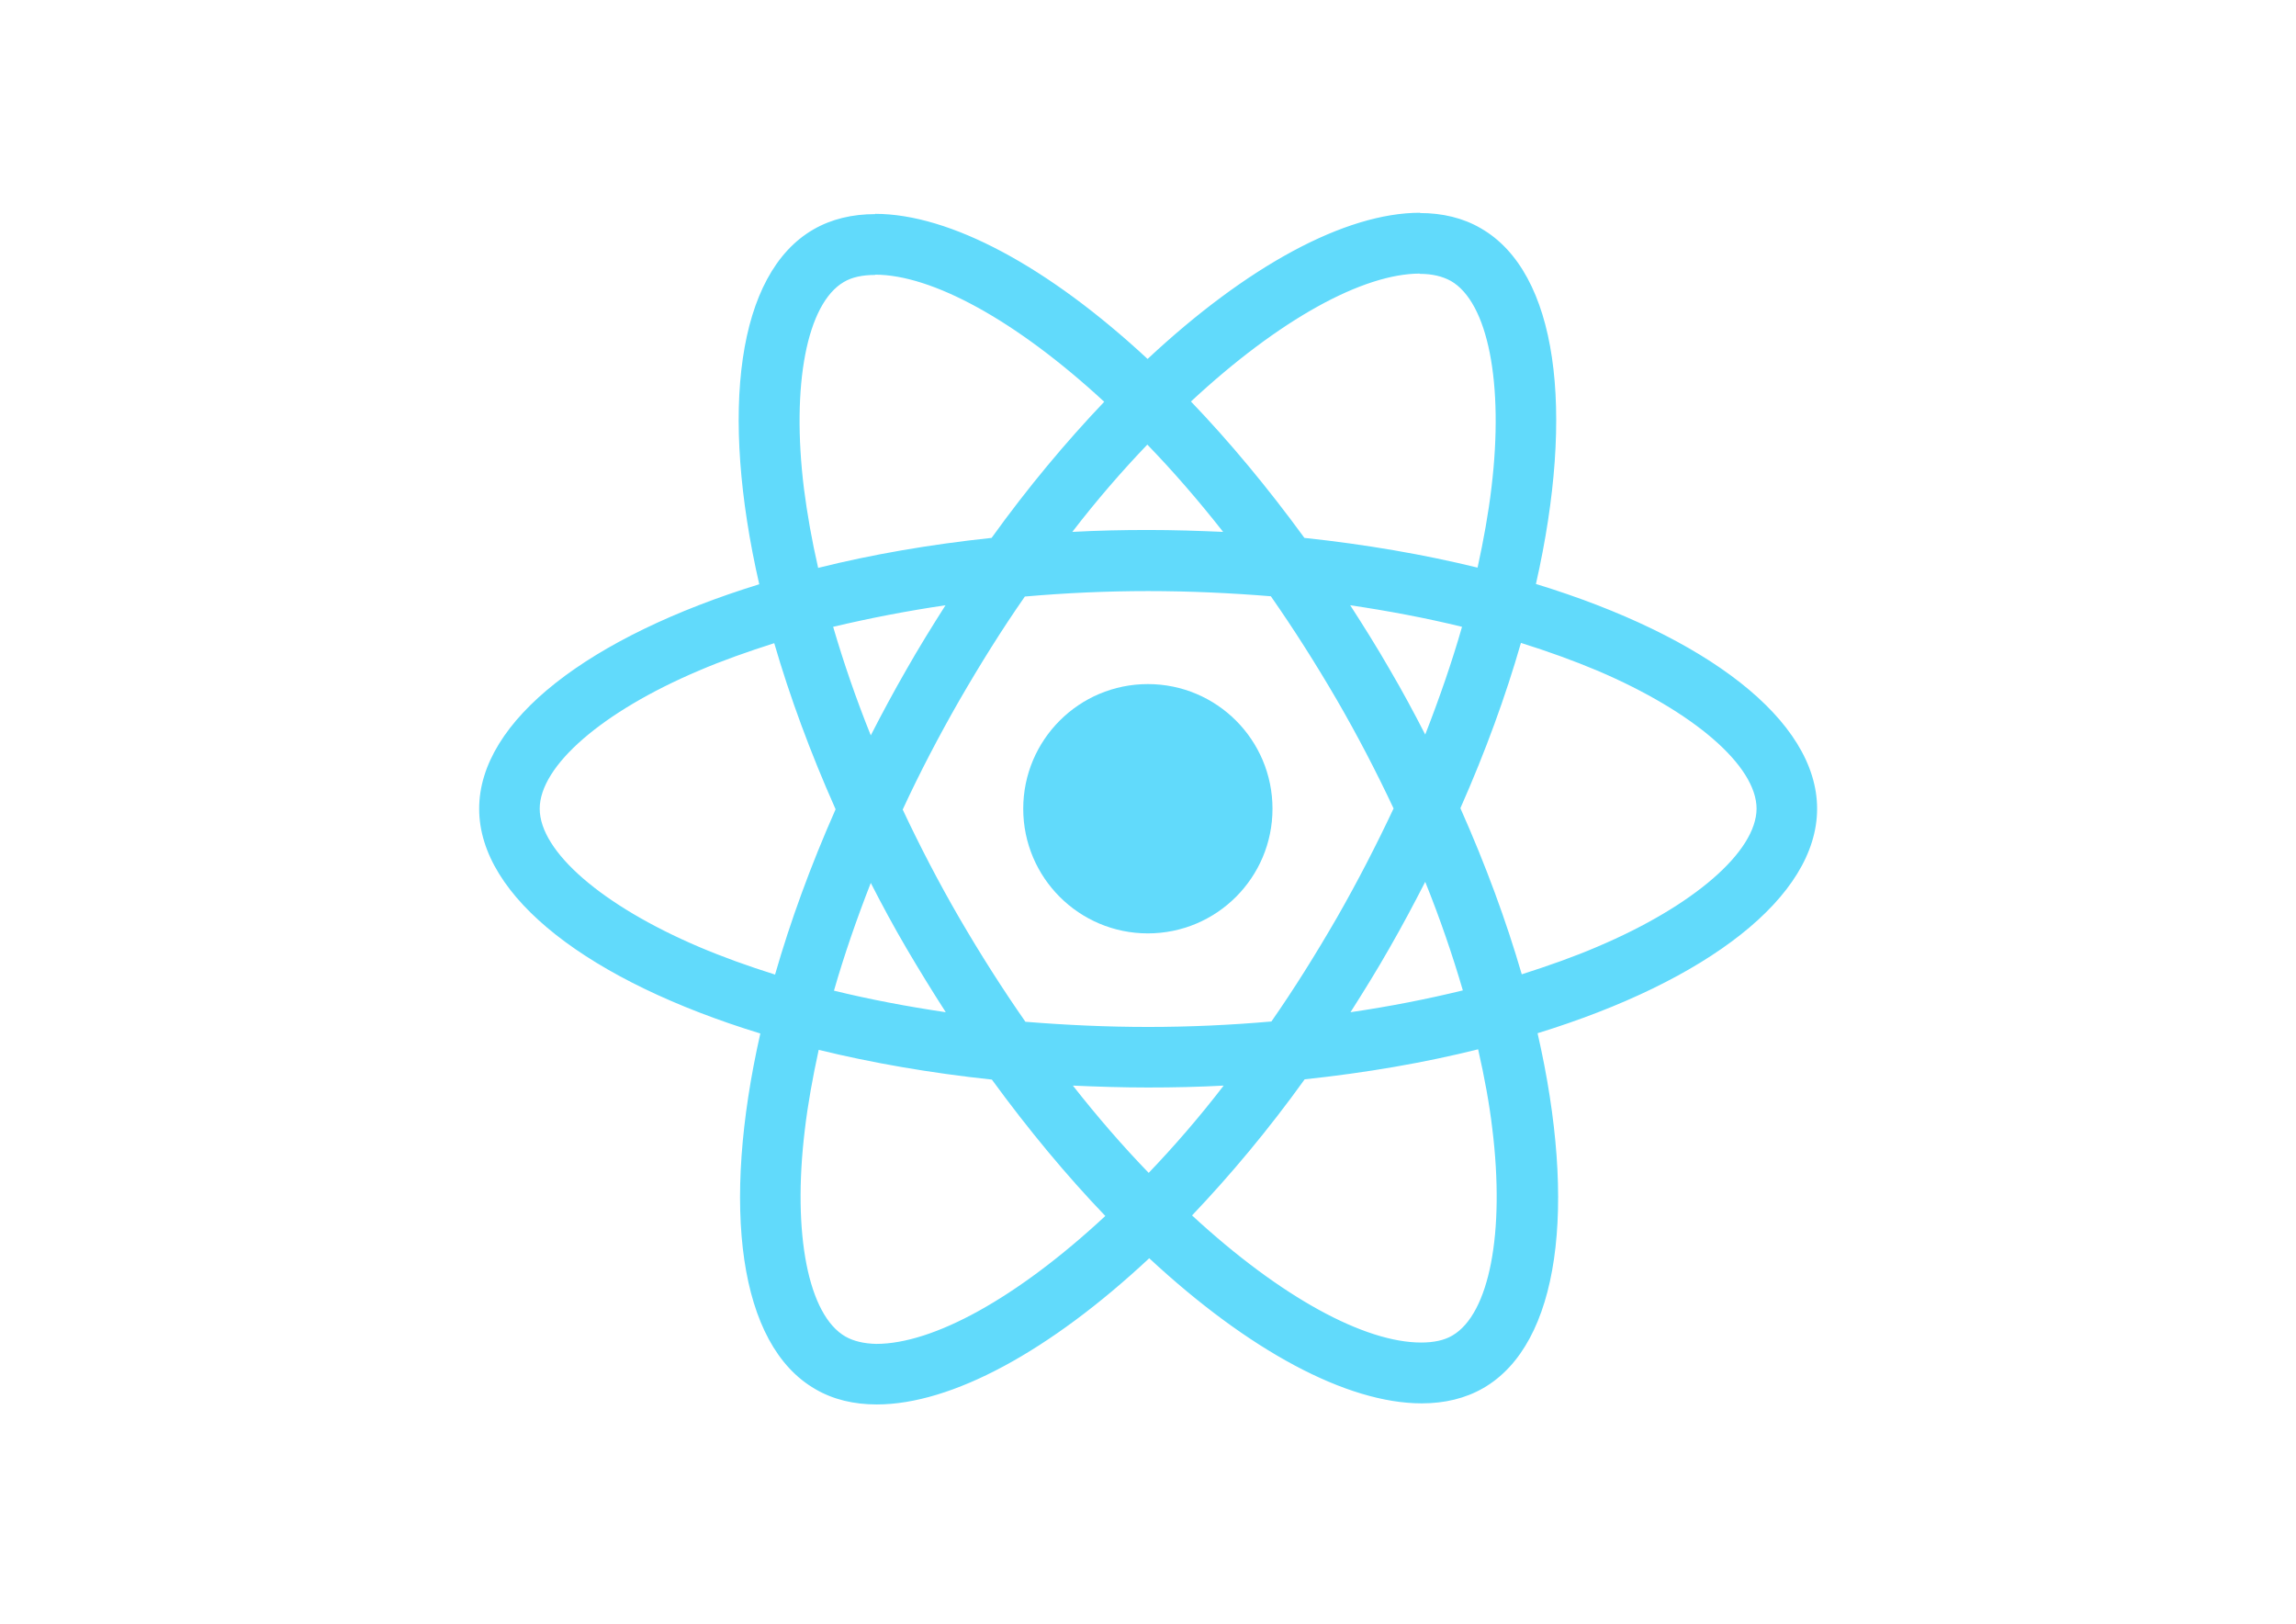
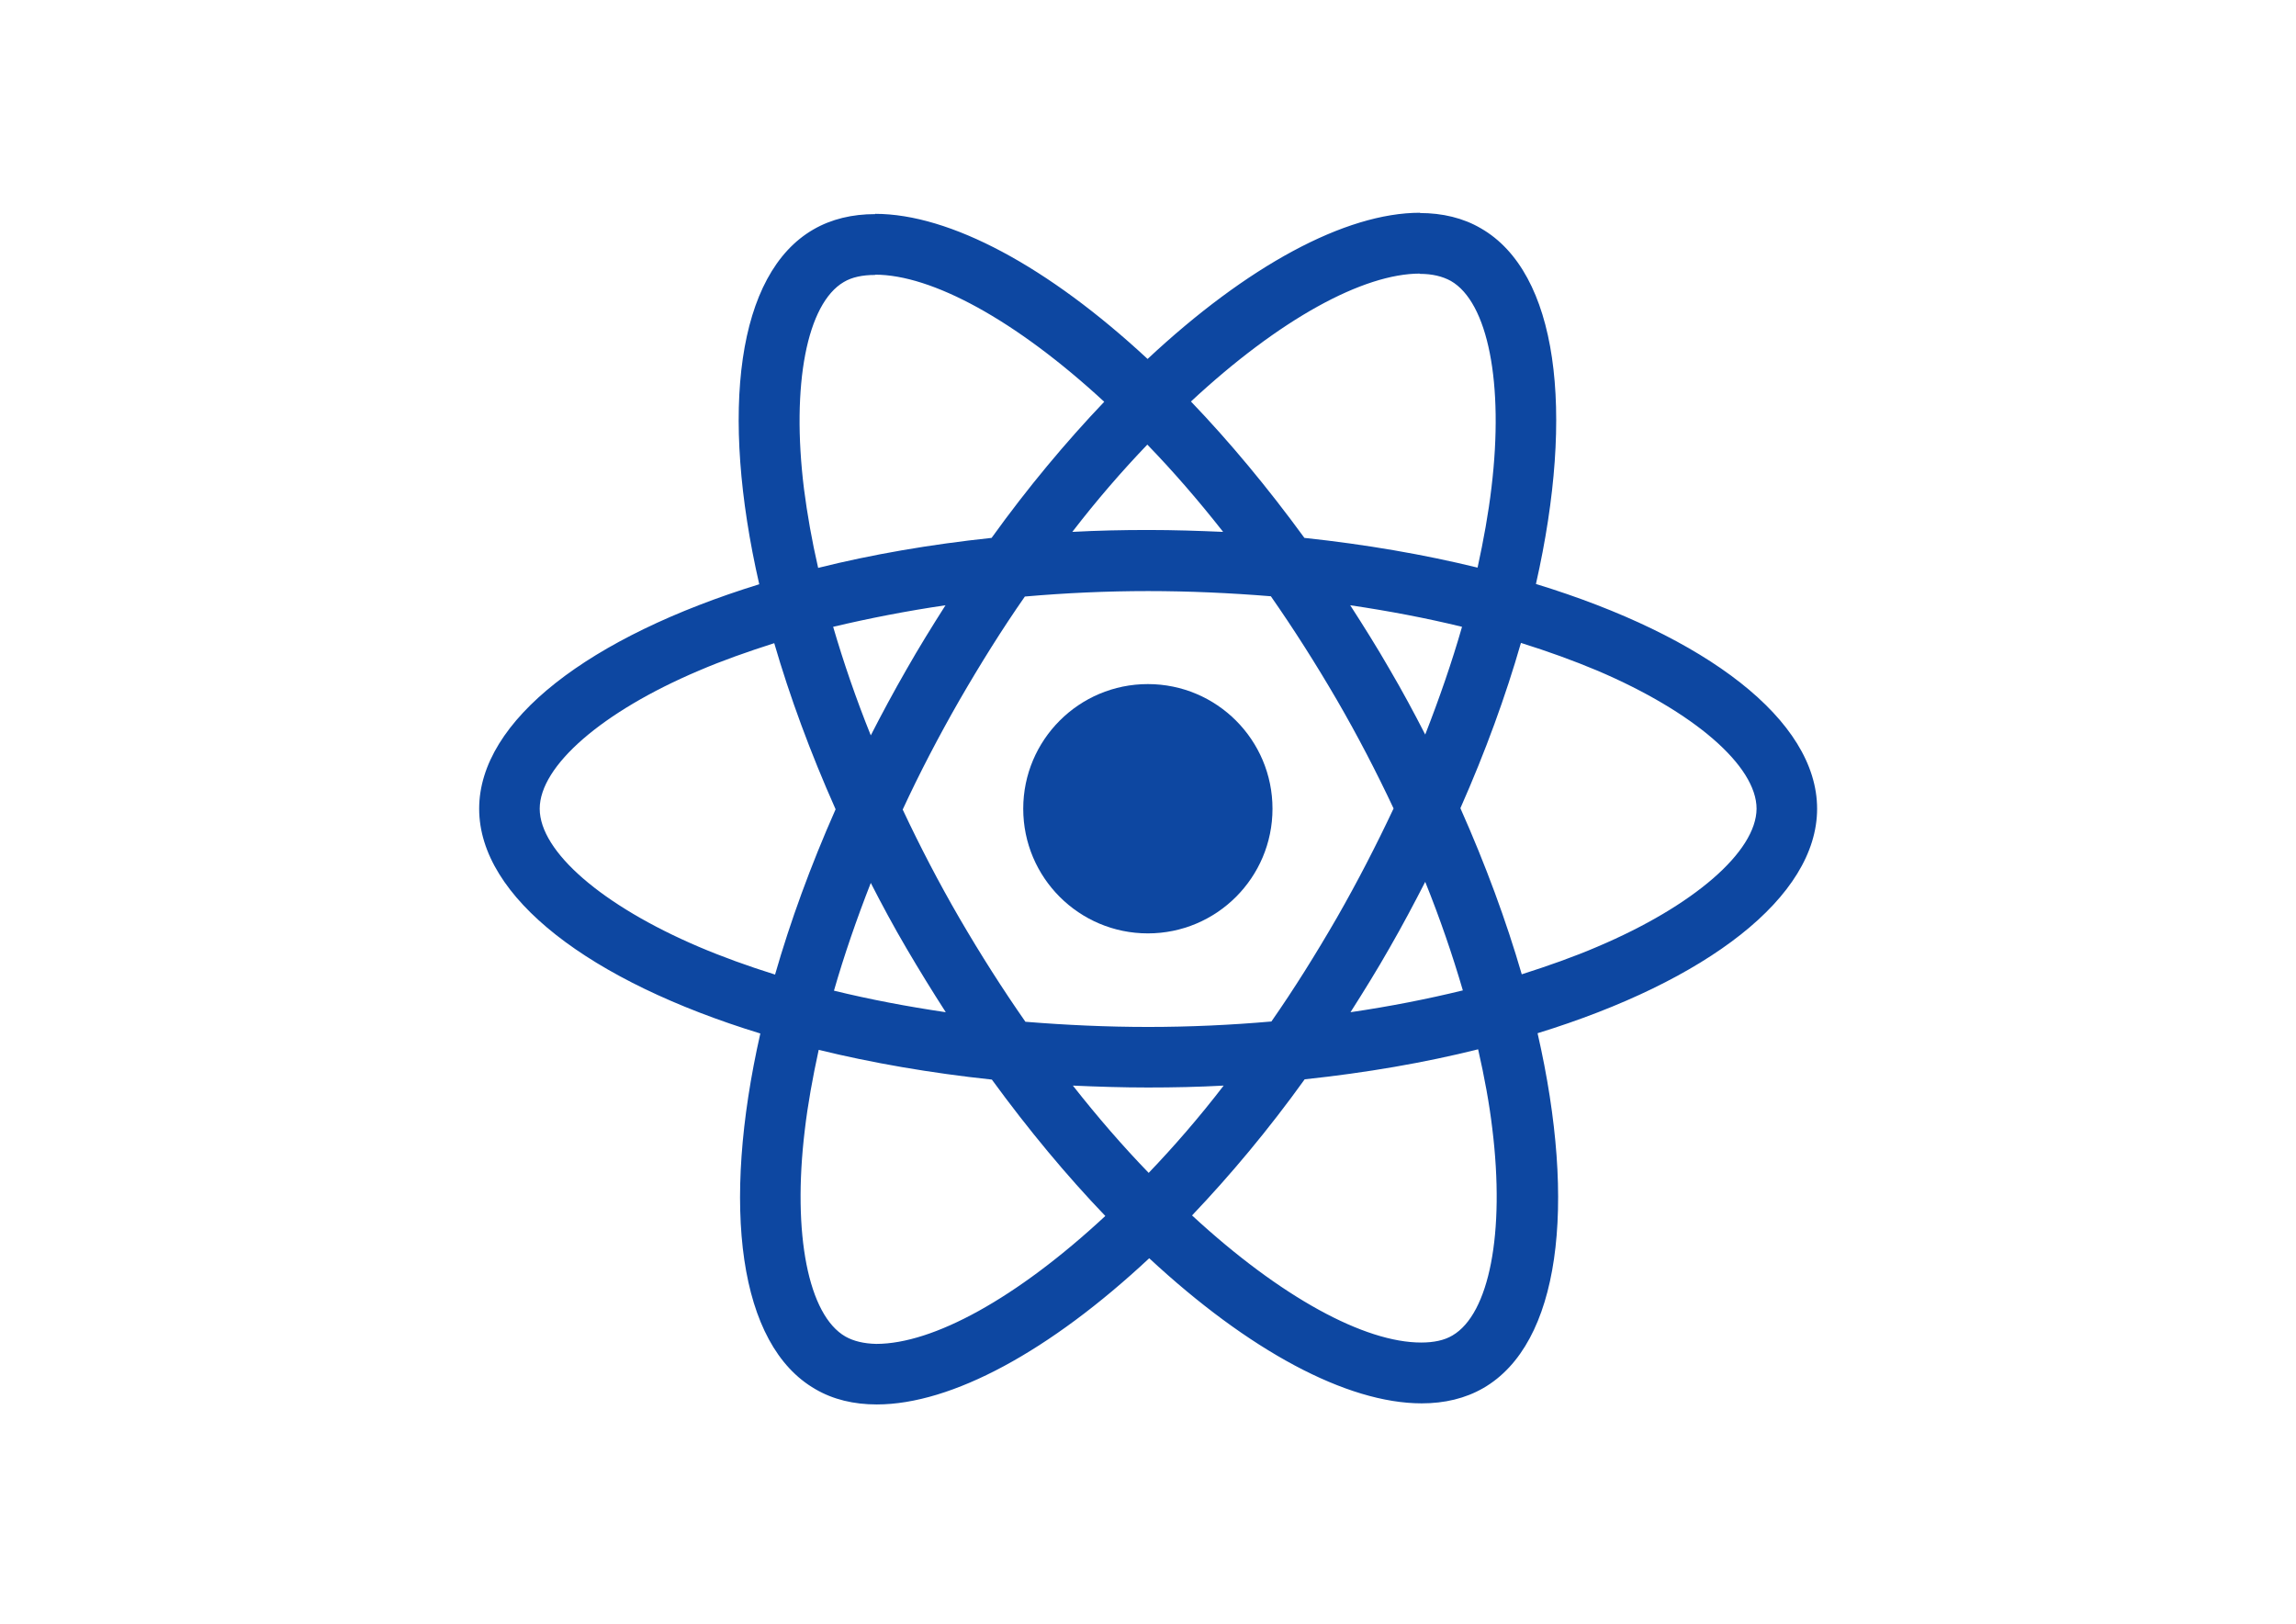
<svg xmlns="http://www.w3.org/2000/svg" viewBox="0 0 841.9 595.3">
-   <g fill="#61DAFB">
+   <g fill="#0d47a1">
    <path d="M666.3 296.5c0-32.5-40.7-63.3-103.1-82.4 14.4-63.6 8-114.2-20.2-130.4-6.5-3.8-14.1-5.6-22.4-5.6v22.3c4.6 0 8.3.9 11.4 2.6 13.6 7.8 19.5 37.5 14.9 75.7-1.1 9.4-2.9 19.3-5.1 29.4-19.6-4.8-41-8.5-63.5-10.9-13.5-18.5-27.5-35.3-41.6-50 32.6-30.3 63.2-46.9 84-46.9V78c-27.5 0-63.5 19.6-99.9 53.6-36.4-33.8-72.4-53.2-99.9-53.2v22.3c20.7 0 51.4 16.5 84 46.6-14 14.7-28 31.4-41.3 49.9-22.6 2.4-44 6.1-63.6 11-2.3-10-4-19.7-5.2-29-4.7-38.2 1.1-67.9 14.6-75.8 3-1.8 6.9-2.6 11.5-2.6V78.5c-8.4 0-16 1.8-22.6 5.6-28.1 16.2-34.4 66.7-19.9 130.1-62.2 19.2-102.7 49.9-102.7 82.3 0 32.5 40.7 63.3 103.1 82.4-14.4 63.6-8 114.2 20.2 130.4 6.5 3.8 14.1 5.6 22.5 5.6 27.5 0 63.5-19.6 99.9-53.6 36.4 33.8 72.4 53.2 99.9 53.2 8.4 0 16-1.8 22.6-5.6 28.1-16.2 34.4-66.7 19.9-130.1 62-19.1 102.5-49.9 102.5-82.3zm-130.2-66.7c-3.7 12.9-8.3 26.2-13.5 39.5-4.1-8-8.4-16-13.1-24-4.6-8-9.5-15.8-14.4-23.4 14.2 2.1 27.9 4.7 41 7.9zm-45.8 106.5c-7.8 13.5-15.8 26.3-24.1 38.2-14.9 1.3-30 2-45.2 2-15.1 0-30.2-.7-45-1.9-8.3-11.9-16.4-24.6-24.2-38-7.6-13.1-14.5-26.4-20.8-39.8 6.2-13.4 13.2-26.8 20.7-39.9 7.8-13.5 15.8-26.3 24.1-38.2 14.9-1.3 30-2 45.2-2 15.1 0 30.2.7 45 1.9 8.3 11.9 16.4 24.6 24.2 38 7.6 13.1 14.5 26.4 20.8 39.8-6.3 13.4-13.2 26.8-20.7 39.9zm32.3-13c5.4 13.4 10 26.8 13.8 39.8-13.1 3.2-26.9 5.9-41.2 8 4.9-7.7 9.8-15.6 14.4-23.7 4.6-8 8.9-16.1 13-24.1zM421.2 430c-9.3-9.6-18.6-20.3-27.8-32 9 .4 18.2.7 27.5.7 9.4 0 18.7-.2 27.8-.7-9 11.7-18.3 22.4-27.5 32zm-74.4-58.9c-14.2-2.1-27.9-4.7-41-7.9 3.7-12.9 8.3-26.2 13.5-39.5 4.1 8 8.4 16 13.1 24 4.7 8 9.5 15.8 14.4 23.4zM420.7 163c9.3 9.6 18.6 20.3 27.8 32-9-.4-18.2-.7-27.5-.7-9.4 0-18.7.2-27.8.7 9-11.7 18.3-22.4 27.5-32zm-74 58.9c-4.9 7.7-9.8 15.6-14.4 23.7-4.6 8-8.9 16-13 24-5.4-13.4-10-26.8-13.8-39.8 13.1-3.1 26.9-5.8 41.2-7.9zm-90.5 125.2c-35.4-15.1-58.3-34.9-58.3-50.6 0-15.7 22.9-35.6 58.3-50.6 8.6-3.7 18-7 27.7-10.1 5.7 19.6 13.2 40 22.5 60.9-9.2 20.8-16.6 41.1-22.2 60.6-9.9-3.1-19.3-6.5-28-10.2zM310 490c-13.6-7.8-19.5-37.5-14.9-75.7 1.1-9.4 2.9-19.3 5.1-29.4 19.6 4.8 41 8.5 63.5 10.9 13.5 18.5 27.5 35.3 41.6 50-32.6 30.3-63.2 46.9-84 46.9-4.5-.1-8.3-1-11.3-2.7zm237.2-76.2c4.7 38.2-1.1 67.9-14.6 75.8-3 1.8-6.9 2.6-11.5 2.6-20.7 0-51.4-16.5-84-46.6 14-14.7 28-31.4 41.3-49.9 22.6-2.4 44-6.1 63.6-11 2.3 10.1 4.1 19.8 5.2 29.1zm38.5-66.7c-8.6 3.7-18 7-27.7 10.1-5.7-19.6-13.2-40-22.5-60.9 9.2-20.8 16.6-41.1 22.2-60.6 9.9 3.1 19.3 6.5 28.1 10.2 35.4 15.1 58.3 34.9 58.3 50.6-.1 15.7-23 35.6-58.4 50.6zM320.8 78.4z" />
    <circle cx="420.9" cy="296.5" r="45.7" />
    <path d="M520.5 78.1z" />
  </g>
</svg>
